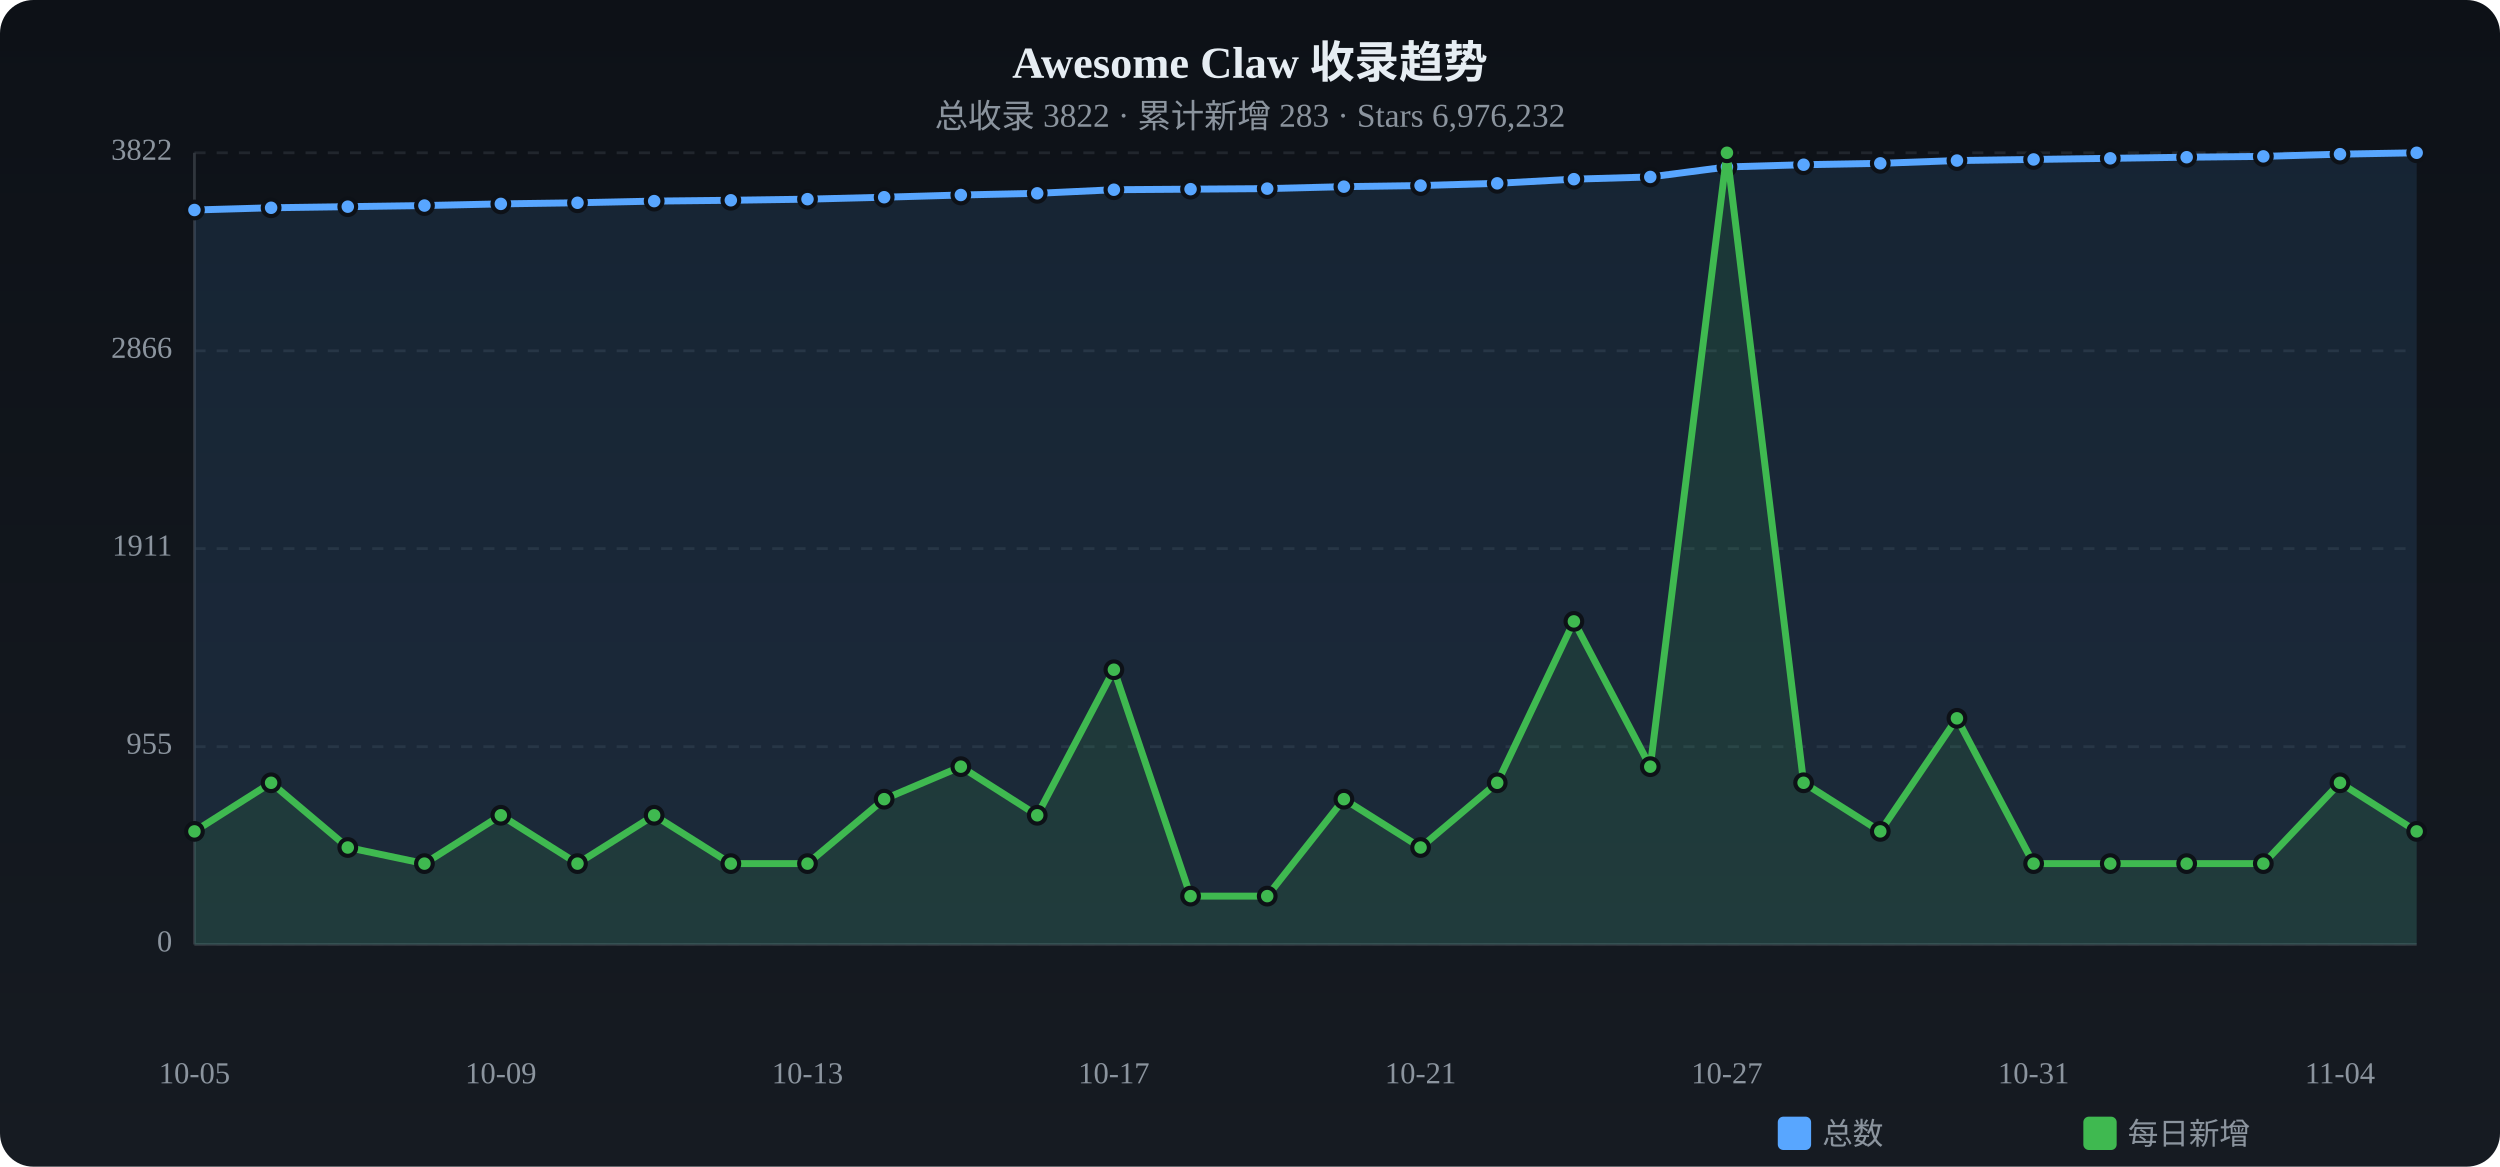
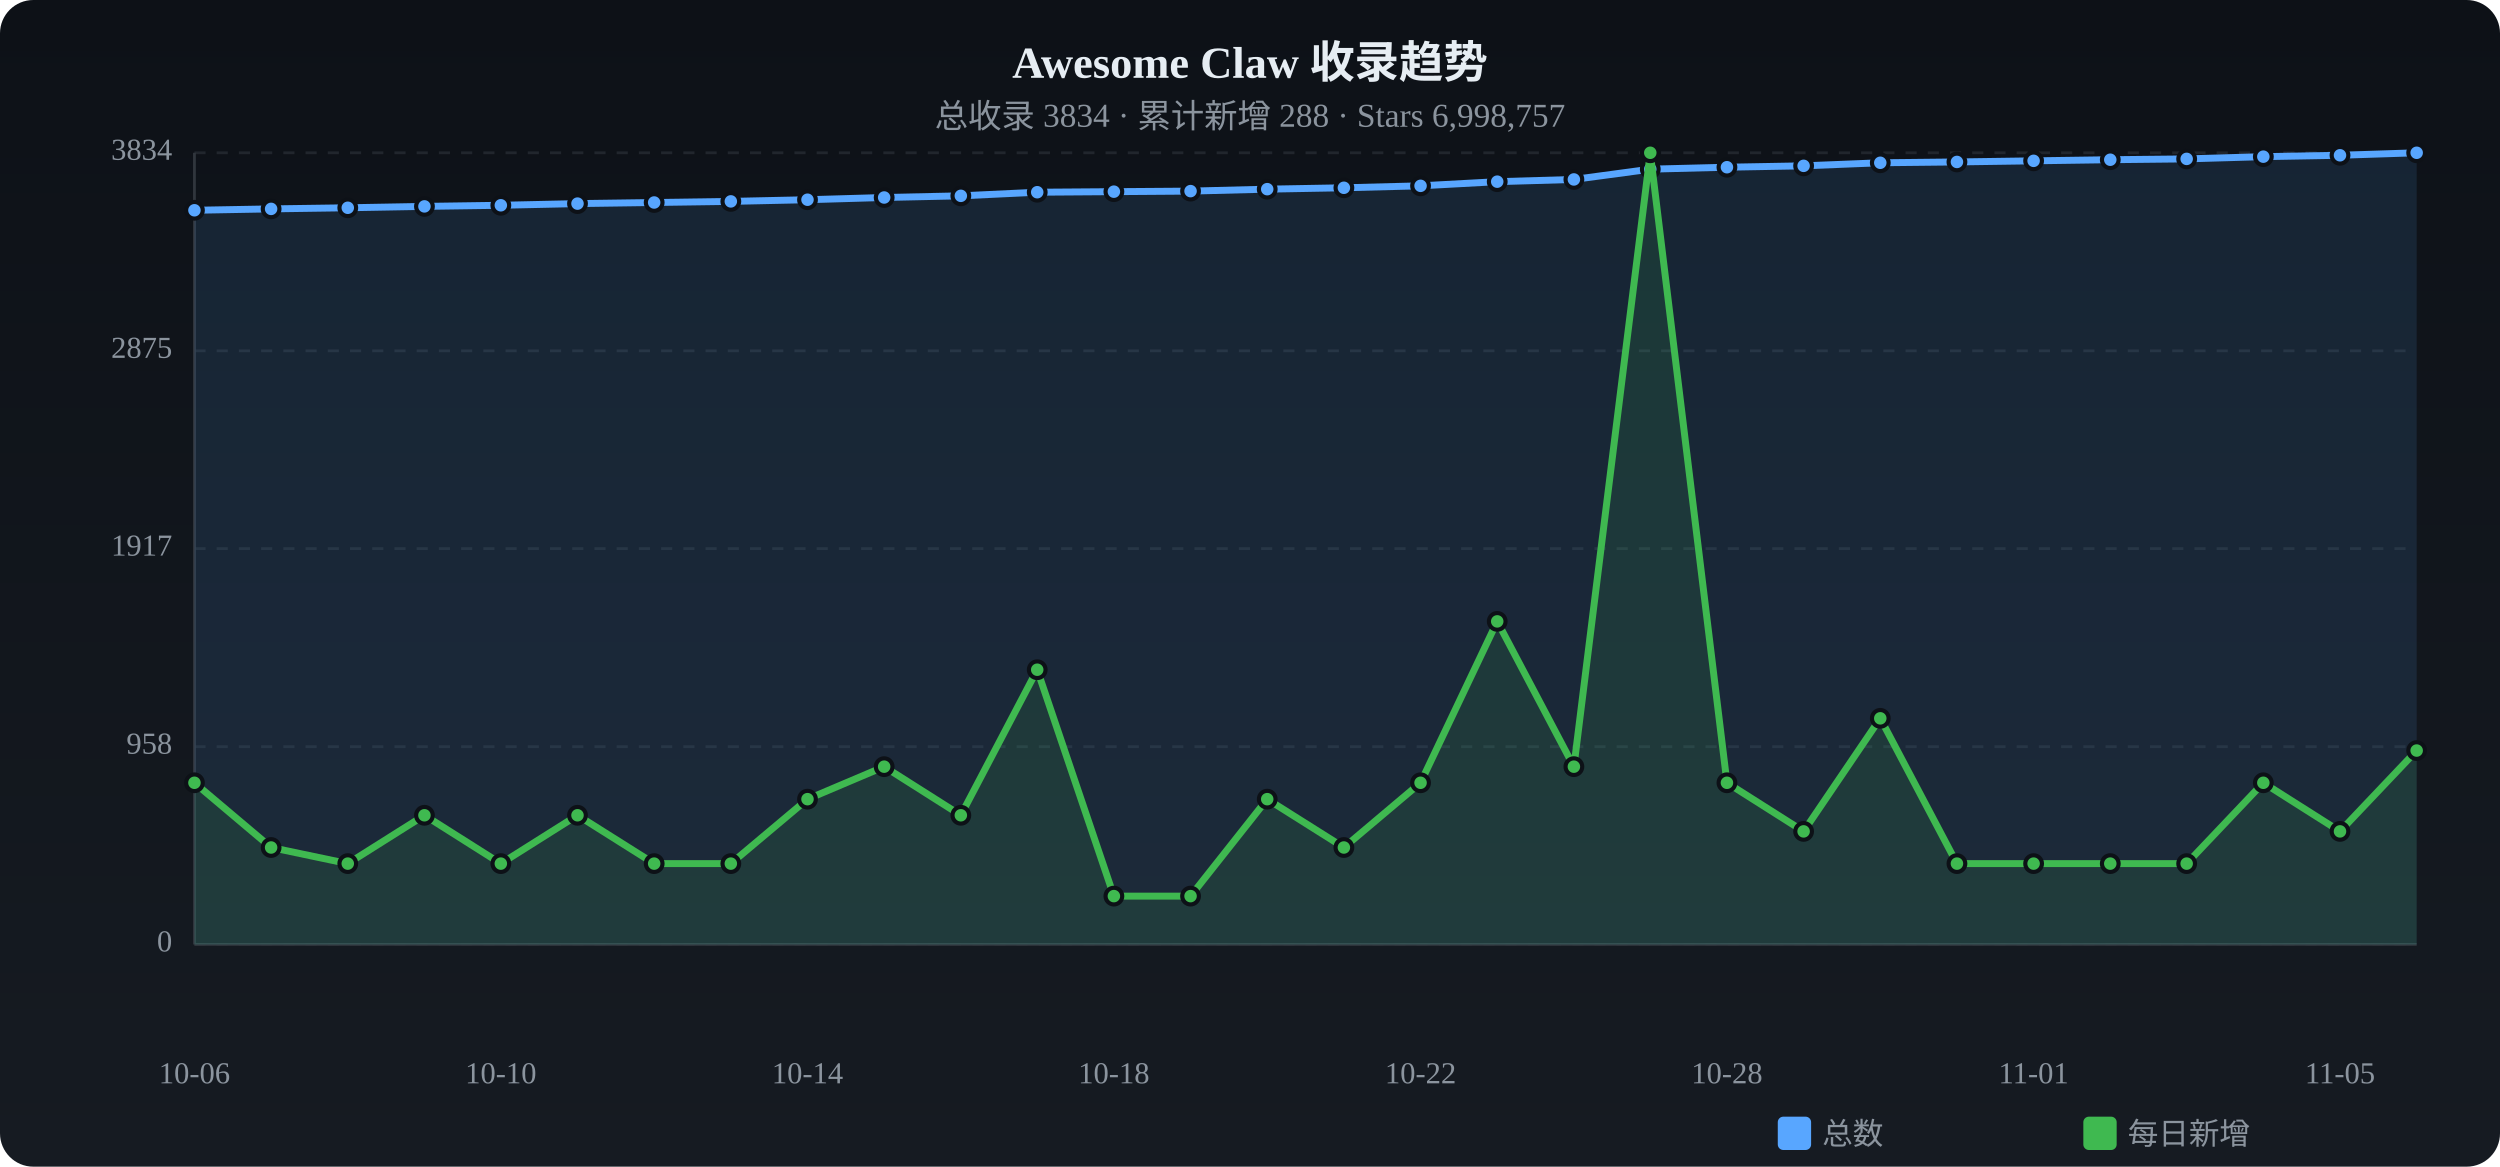
<svg xmlns="http://www.w3.org/2000/svg" viewBox="0 0 900 420" width="900" height="420">
  <defs>
    <linearGradient id="tbg" x1="0%" y1="0%" x2="0%" y2="100%">
      <stop offset="0%" stop-color="#0d1117" />
      <stop offset="100%" stop-color="#161b22" />
    </linearGradient>
  </defs>
  <rect width="900" height="420" rx="12" fill="url(#tbg)" />
  <text x="450.0" y="28" text-anchor="middle" fill="#e6edf3" font-size="16" font-weight="bold">Awesome Claw 收录趋势</text>
-   <text x="450.0" y="46" text-anchor="middle" fill="#8b949e" font-size="12">总收录 3822 · 累计新增 283 · Stars 6,976,232</text>
+   <text x="450.0" y="46" text-anchor="middle" fill="#8b949e" font-size="12">总收录 3834 · 累计新增 288 · Stars 6,998,757</text>
  <text x="62" y="340.0" text-anchor="end" fill="#8b949e" font-size="11" dominant-baseline="middle">0</text>
  <line x1="70" y1="340.0" x2="870" y2="340.0" stroke="#21262d" stroke-dasharray="4 4" />
-   <text x="62" y="268.8" text-anchor="end" fill="#8b949e" font-size="11" dominant-baseline="middle">955</text>
+   <text x="62" y="268.8" text-anchor="end" fill="#8b949e" font-size="11" dominant-baseline="middle">958</text>
  <line x1="70" y1="268.8" x2="870" y2="268.8" stroke="#21262d" stroke-dasharray="4 4" />
-   <text x="62" y="197.5" text-anchor="end" fill="#8b949e" font-size="11" dominant-baseline="middle">1911</text>
+   <text x="62" y="197.5" text-anchor="end" fill="#8b949e" font-size="11" dominant-baseline="middle">1917</text>
  <line x1="70" y1="197.5" x2="870" y2="197.5" stroke="#21262d" stroke-dasharray="4 4" />
-   <text x="62" y="126.3" text-anchor="end" fill="#8b949e" font-size="11" dominant-baseline="middle">2866</text>
+   <text x="62" y="126.3" text-anchor="end" fill="#8b949e" font-size="11" dominant-baseline="middle">2875</text>
  <line x1="70" y1="126.3" x2="870" y2="126.3" stroke="#21262d" stroke-dasharray="4 4" />
-   <text x="62" y="55.0" text-anchor="end" fill="#8b949e" font-size="11" dominant-baseline="middle">3822</text>
+   <text x="62" y="55.0" text-anchor="end" fill="#8b949e" font-size="11" dominant-baseline="middle">3834</text>
  <line x1="70" y1="55.0" x2="870" y2="55.0" stroke="#21262d" stroke-dasharray="4 4" />
  <line x1="70" y1="55" x2="70" y2="340" stroke="#30363d" />
  <line x1="70" y1="340" x2="870" y2="340" stroke="#30363d" />
-   <path d="M70.0,75.6 L97.6,74.8 L125.2,74.4 L152.8,74.0 L180.3,73.4 L207.9,73.0 L235.5,72.4 L263.1,72.1 L290.7,71.7 L318.3,71.0 L345.9,70.2 L373.4,69.6 L401.0,68.3 L428.6,68.1 L456.2,67.9 L483.8,67.2 L511.4,66.8 L539.0,66.0 L566.6,64.5 L594.1,63.7 L621.7,60.1 L649.3,59.3 L676.9,58.8 L704.5,57.8 L732.1,57.4 L759.7,57.0 L787.2,56.6 L814.8,56.3 L842.4,55.5 L870.0,55.0 L870.0,340 L70.0,340 Z" fill="#58a6ff" opacity="0.12" />
-   <polyline points="70.0,75.6 97.6,74.8 125.2,74.4 152.8,74.0 180.3,73.4 207.9,73.0 235.5,72.4 263.1,72.1 290.7,71.7 318.3,71.0 345.9,70.2 373.4,69.6 401.0,68.3 428.6,68.1 456.2,67.9 483.8,67.2 511.4,66.8 539.0,66.0 566.6,64.5 594.1,63.7 621.7,60.1 649.3,59.3 676.9,58.8 704.5,57.8 732.1,57.4 759.7,57.0 787.2,56.6 814.8,56.3 842.4,55.5 870.0,55.0" fill="none" stroke="#58a6ff" stroke-width="2.5" stroke-linecap="round" stroke-linejoin="round" />
-   <circle cx="70.0" cy="75.6" r="3" fill="#58a6ff" stroke="#0d1117" stroke-width="1.5" />
-   <circle cx="97.6" cy="74.8" r="3" fill="#58a6ff" stroke="#0d1117" stroke-width="1.5" />
-   <circle cx="125.2" cy="74.4" r="3" fill="#58a6ff" stroke="#0d1117" stroke-width="1.5" />
-   <circle cx="152.8" cy="74.0" r="3" fill="#58a6ff" stroke="#0d1117" stroke-width="1.5" />
-   <circle cx="180.3" cy="73.4" r="3" fill="#58a6ff" stroke="#0d1117" stroke-width="1.5" />
-   <circle cx="207.9" cy="73.0" r="3" fill="#58a6ff" stroke="#0d1117" stroke-width="1.5" />
-   <circle cx="235.5" cy="72.4" r="3" fill="#58a6ff" stroke="#0d1117" stroke-width="1.5" />
-   <circle cx="263.1" cy="72.1" r="3" fill="#58a6ff" stroke="#0d1117" stroke-width="1.5" />
-   <circle cx="290.7" cy="71.7" r="3" fill="#58a6ff" stroke="#0d1117" stroke-width="1.5" />
-   <circle cx="318.3" cy="71.0" r="3" fill="#58a6ff" stroke="#0d1117" stroke-width="1.5" />
-   <circle cx="345.9" cy="70.2" r="3" fill="#58a6ff" stroke="#0d1117" stroke-width="1.5" />
-   <circle cx="373.4" cy="69.6" r="3" fill="#58a6ff" stroke="#0d1117" stroke-width="1.5" />
-   <circle cx="401.0" cy="68.3" r="3" fill="#58a6ff" stroke="#0d1117" stroke-width="1.5" />
-   <circle cx="428.6" cy="68.1" r="3" fill="#58a6ff" stroke="#0d1117" stroke-width="1.5" />
-   <circle cx="456.2" cy="67.9" r="3" fill="#58a6ff" stroke="#0d1117" stroke-width="1.5" />
-   <circle cx="483.8" cy="67.2" r="3" fill="#58a6ff" stroke="#0d1117" stroke-width="1.5" />
-   <circle cx="511.4" cy="66.8" r="3" fill="#58a6ff" stroke="#0d1117" stroke-width="1.5" />
-   <circle cx="539.0" cy="66.0" r="3" fill="#58a6ff" stroke="#0d1117" stroke-width="1.5" />
-   <circle cx="566.6" cy="64.5" r="3" fill="#58a6ff" stroke="#0d1117" stroke-width="1.5" />
-   <circle cx="594.1" cy="63.7" r="3" fill="#58a6ff" stroke="#0d1117" stroke-width="1.5" />
-   <circle cx="621.7" cy="60.1" r="3" fill="#58a6ff" stroke="#0d1117" stroke-width="1.5" />
-   <circle cx="649.3" cy="59.3" r="3" fill="#58a6ff" stroke="#0d1117" stroke-width="1.5" />
-   <circle cx="676.9" cy="58.8" r="3" fill="#58a6ff" stroke="#0d1117" stroke-width="1.5" />
-   <circle cx="704.5" cy="57.8" r="3" fill="#58a6ff" stroke="#0d1117" stroke-width="1.5" />
-   <circle cx="732.1" cy="57.4" r="3" fill="#58a6ff" stroke="#0d1117" stroke-width="1.5" />
-   <circle cx="759.7" cy="57.0" r="3" fill="#58a6ff" stroke="#0d1117" stroke-width="1.5" />
-   <circle cx="787.2" cy="56.6" r="3" fill="#58a6ff" stroke="#0d1117" stroke-width="1.5" />
-   <circle cx="814.8" cy="56.3" r="3" fill="#58a6ff" stroke="#0d1117" stroke-width="1.5" />
-   <circle cx="842.4" cy="55.5" r="3" fill="#58a6ff" stroke="#0d1117" stroke-width="1.5" />
+   <path d="M70.0,75.7 L97.6,75.2 L125.2,74.8 L152.8,74.3 L180.3,73.9 L207.9,73.3 L235.5,72.9 L263.1,72.5 L290.7,71.9 L318.3,71.1 L345.9,70.5 L373.4,69.2 L401.0,69.0 L428.6,68.8 L456.2,68.1 L483.8,67.6 L511.4,66.9 L539.0,65.4 L566.6,64.6 L594.1,60.9 L621.7,60.2 L649.3,59.7 L676.9,58.6 L704.5,58.3 L732.1,57.9 L759.7,57.5 L787.2,57.2 L814.8,56.4 L842.4,55.9 L870.0,55.0 L870.0,340 L70.0,340 Z" fill="#58a6ff" opacity="0.12" />
+   <polyline points="70.0,75.7 97.6,75.2 125.2,74.8 152.8,74.3 180.3,73.9 207.9,73.3 235.5,72.9 263.1,72.5 290.7,71.9 318.3,71.1 345.9,70.5 373.4,69.2 401.0,69.0 428.6,68.8 456.2,68.1 483.8,67.6 511.4,66.9 539.0,65.4 566.6,64.6 594.1,60.9 621.7,60.2 649.3,59.7 676.9,58.6 704.5,58.3 732.1,57.9 759.7,57.5 787.2,57.2 814.8,56.4 842.4,55.9 870.0,55.0" fill="none" stroke="#58a6ff" stroke-width="2.5" stroke-linecap="round" stroke-linejoin="round" />
+   <circle cx="70.0" cy="75.7" r="3" fill="#58a6ff" stroke="#0d1117" stroke-width="1.5" />
+   <circle cx="97.6" cy="75.2" r="3" fill="#58a6ff" stroke="#0d1117" stroke-width="1.5" />
+   <circle cx="125.2" cy="74.8" r="3" fill="#58a6ff" stroke="#0d1117" stroke-width="1.5" />
+   <circle cx="152.8" cy="74.3" r="3" fill="#58a6ff" stroke="#0d1117" stroke-width="1.5" />
+   <circle cx="180.3" cy="73.9" r="3" fill="#58a6ff" stroke="#0d1117" stroke-width="1.5" />
+   <circle cx="207.9" cy="73.3" r="3" fill="#58a6ff" stroke="#0d1117" stroke-width="1.5" />
+   <circle cx="235.5" cy="72.9" r="3" fill="#58a6ff" stroke="#0d1117" stroke-width="1.5" />
+   <circle cx="263.1" cy="72.5" r="3" fill="#58a6ff" stroke="#0d1117" stroke-width="1.5" />
+   <circle cx="290.7" cy="71.9" r="3" fill="#58a6ff" stroke="#0d1117" stroke-width="1.5" />
+   <circle cx="318.3" cy="71.1" r="3" fill="#58a6ff" stroke="#0d1117" stroke-width="1.5" />
+   <circle cx="345.9" cy="70.5" r="3" fill="#58a6ff" stroke="#0d1117" stroke-width="1.5" />
+   <circle cx="373.4" cy="69.2" r="3" fill="#58a6ff" stroke="#0d1117" stroke-width="1.5" />
+   <circle cx="401.0" cy="69.0" r="3" fill="#58a6ff" stroke="#0d1117" stroke-width="1.5" />
+   <circle cx="428.6" cy="68.8" r="3" fill="#58a6ff" stroke="#0d1117" stroke-width="1.5" />
+   <circle cx="456.2" cy="68.1" r="3" fill="#58a6ff" stroke="#0d1117" stroke-width="1.5" />
+   <circle cx="483.8" cy="67.6" r="3" fill="#58a6ff" stroke="#0d1117" stroke-width="1.5" />
+   <circle cx="511.4" cy="66.9" r="3" fill="#58a6ff" stroke="#0d1117" stroke-width="1.5" />
+   <circle cx="539.0" cy="65.4" r="3" fill="#58a6ff" stroke="#0d1117" stroke-width="1.5" />
+   <circle cx="566.6" cy="64.6" r="3" fill="#58a6ff" stroke="#0d1117" stroke-width="1.5" />
+   <circle cx="594.1" cy="60.9" r="3" fill="#58a6ff" stroke="#0d1117" stroke-width="1.5" />
+   <circle cx="621.7" cy="60.2" r="3" fill="#58a6ff" stroke="#0d1117" stroke-width="1.5" />
+   <circle cx="649.3" cy="59.7" r="3" fill="#58a6ff" stroke="#0d1117" stroke-width="1.5" />
+   <circle cx="676.9" cy="58.6" r="3" fill="#58a6ff" stroke="#0d1117" stroke-width="1.5" />
+   <circle cx="704.5" cy="58.3" r="3" fill="#58a6ff" stroke="#0d1117" stroke-width="1.5" />
+   <circle cx="732.1" cy="57.9" r="3" fill="#58a6ff" stroke="#0d1117" stroke-width="1.5" />
+   <circle cx="759.7" cy="57.5" r="3" fill="#58a6ff" stroke="#0d1117" stroke-width="1.5" />
+   <circle cx="787.2" cy="57.2" r="3" fill="#58a6ff" stroke="#0d1117" stroke-width="1.5" />
+   <circle cx="814.8" cy="56.4" r="3" fill="#58a6ff" stroke="#0d1117" stroke-width="1.5" />
+   <circle cx="842.4" cy="55.9" r="3" fill="#58a6ff" stroke="#0d1117" stroke-width="1.5" />
  <circle cx="870.0" cy="55.0" r="3" fill="#58a6ff" stroke="#0d1117" stroke-width="1.5" />
-   <path d="M70.0,299.3 L97.6,281.8 L125.2,305.1 L152.8,310.9 L180.3,293.5 L207.9,310.9 L235.5,293.5 L263.1,310.9 L290.7,310.9 L318.3,287.7 L345.9,276.0 L373.4,293.5 L401.0,241.1 L428.6,322.6 L456.2,322.6 L483.8,287.7 L511.4,305.1 L539.0,281.8 L566.6,223.7 L594.1,276.0 L621.7,55.0 L649.3,281.8 L676.9,299.3 L704.5,258.6 L732.1,310.9 L759.7,310.9 L787.2,310.9 L814.8,310.9 L842.4,281.8 L870.0,299.3 L870.0,340 L70.0,340 Z" fill="#3fb950" opacity="0.12" />
-   <polyline points="70.0,299.3 97.6,281.8 125.2,305.1 152.8,310.9 180.3,293.5 207.9,310.9 235.5,293.5 263.1,310.9 290.7,310.9 318.3,287.7 345.9,276.0 373.4,293.5 401.0,241.1 428.6,322.6 456.2,322.6 483.8,287.7 511.4,305.1 539.0,281.8 566.6,223.7 594.1,276.0 621.7,55.0 649.3,281.8 676.9,299.3 704.5,258.6 732.1,310.9 759.7,310.9 787.2,310.9 814.8,310.9 842.4,281.8 870.0,299.3" fill="none" stroke="#3fb950" stroke-width="2.5" stroke-linecap="round" stroke-linejoin="round" />
-   <circle cx="70.0" cy="299.3" r="3" fill="#3fb950" stroke="#0d1117" stroke-width="1.5" />
-   <circle cx="97.6" cy="281.8" r="3" fill="#3fb950" stroke="#0d1117" stroke-width="1.5" />
-   <circle cx="125.2" cy="305.1" r="3" fill="#3fb950" stroke="#0d1117" stroke-width="1.5" />
-   <circle cx="152.8" cy="310.9" r="3" fill="#3fb950" stroke="#0d1117" stroke-width="1.5" />
-   <circle cx="180.3" cy="293.5" r="3" fill="#3fb950" stroke="#0d1117" stroke-width="1.5" />
-   <circle cx="207.9" cy="310.9" r="3" fill="#3fb950" stroke="#0d1117" stroke-width="1.5" />
-   <circle cx="235.5" cy="293.5" r="3" fill="#3fb950" stroke="#0d1117" stroke-width="1.5" />
+   <path d="M70.0,281.8 L97.6,305.1 L125.2,310.9 L152.8,293.5 L180.3,310.9 L207.9,293.5 L235.5,310.9 L263.1,310.9 L290.7,287.7 L318.3,276.0 L345.9,293.5 L373.4,241.1 L401.0,322.6 L428.6,322.6 L456.2,287.7 L483.8,305.1 L511.4,281.8 L539.0,223.7 L566.6,276.0 L594.1,55.0 L621.7,281.8 L649.3,299.3 L676.9,258.6 L704.5,310.9 L732.1,310.9 L759.7,310.9 L787.2,310.9 L814.8,281.8 L842.4,299.3 L870.0,270.2 L870.0,340 L70.0,340 Z" fill="#3fb950" opacity="0.12" />
+   <polyline points="70.0,281.8 97.6,305.1 125.2,310.9 152.8,293.5 180.3,310.9 207.9,293.5 235.5,310.9 263.1,310.9 290.7,287.7 318.3,276.0 345.9,293.5 373.4,241.1 401.0,322.6 428.6,322.6 456.2,287.7 483.8,305.1 511.4,281.8 539.0,223.7 566.6,276.0 594.1,55.0 621.7,281.8 649.3,299.3 676.9,258.6 704.5,310.9 732.1,310.9 759.7,310.9 787.2,310.9 814.8,281.8 842.4,299.3 870.0,270.2" fill="none" stroke="#3fb950" stroke-width="2.5" stroke-linecap="round" stroke-linejoin="round" />
+   <circle cx="70.0" cy="281.8" r="3" fill="#3fb950" stroke="#0d1117" stroke-width="1.5" />
+   <circle cx="97.6" cy="305.1" r="3" fill="#3fb950" stroke="#0d1117" stroke-width="1.5" />
+   <circle cx="125.2" cy="310.9" r="3" fill="#3fb950" stroke="#0d1117" stroke-width="1.5" />
+   <circle cx="152.8" cy="293.5" r="3" fill="#3fb950" stroke="#0d1117" stroke-width="1.5" />
+   <circle cx="180.3" cy="310.9" r="3" fill="#3fb950" stroke="#0d1117" stroke-width="1.5" />
+   <circle cx="207.9" cy="293.5" r="3" fill="#3fb950" stroke="#0d1117" stroke-width="1.5" />
+   <circle cx="235.5" cy="310.9" r="3" fill="#3fb950" stroke="#0d1117" stroke-width="1.5" />
  <circle cx="263.1" cy="310.9" r="3" fill="#3fb950" stroke="#0d1117" stroke-width="1.5" />
-   <circle cx="290.7" cy="310.9" r="3" fill="#3fb950" stroke="#0d1117" stroke-width="1.5" />
-   <circle cx="318.3" cy="287.7" r="3" fill="#3fb950" stroke="#0d1117" stroke-width="1.5" />
-   <circle cx="345.9" cy="276.0" r="3" fill="#3fb950" stroke="#0d1117" stroke-width="1.5" />
-   <circle cx="373.4" cy="293.5" r="3" fill="#3fb950" stroke="#0d1117" stroke-width="1.5" />
-   <circle cx="401.0" cy="241.1" r="3" fill="#3fb950" stroke="#0d1117" stroke-width="1.5" />
+   <circle cx="290.7" cy="287.7" r="3" fill="#3fb950" stroke="#0d1117" stroke-width="1.5" />
+   <circle cx="318.3" cy="276.0" r="3" fill="#3fb950" stroke="#0d1117" stroke-width="1.5" />
+   <circle cx="345.9" cy="293.5" r="3" fill="#3fb950" stroke="#0d1117" stroke-width="1.5" />
+   <circle cx="373.4" cy="241.1" r="3" fill="#3fb950" stroke="#0d1117" stroke-width="1.5" />
+   <circle cx="401.0" cy="322.6" r="3" fill="#3fb950" stroke="#0d1117" stroke-width="1.5" />
  <circle cx="428.6" cy="322.6" r="3" fill="#3fb950" stroke="#0d1117" stroke-width="1.5" />
-   <circle cx="456.2" cy="322.6" r="3" fill="#3fb950" stroke="#0d1117" stroke-width="1.5" />
-   <circle cx="483.8" cy="287.7" r="3" fill="#3fb950" stroke="#0d1117" stroke-width="1.5" />
-   <circle cx="511.4" cy="305.1" r="3" fill="#3fb950" stroke="#0d1117" stroke-width="1.5" />
-   <circle cx="539.0" cy="281.8" r="3" fill="#3fb950" stroke="#0d1117" stroke-width="1.5" />
-   <circle cx="566.6" cy="223.7" r="3" fill="#3fb950" stroke="#0d1117" stroke-width="1.5" />
-   <circle cx="594.1" cy="276.0" r="3" fill="#3fb950" stroke="#0d1117" stroke-width="1.5" />
-   <circle cx="621.7" cy="55.0" r="3" fill="#3fb950" stroke="#0d1117" stroke-width="1.5" />
-   <circle cx="649.3" cy="281.8" r="3" fill="#3fb950" stroke="#0d1117" stroke-width="1.5" />
-   <circle cx="676.9" cy="299.3" r="3" fill="#3fb950" stroke="#0d1117" stroke-width="1.5" />
-   <circle cx="704.5" cy="258.6" r="3" fill="#3fb950" stroke="#0d1117" stroke-width="1.5" />
+   <circle cx="456.2" cy="287.7" r="3" fill="#3fb950" stroke="#0d1117" stroke-width="1.5" />
+   <circle cx="483.8" cy="305.1" r="3" fill="#3fb950" stroke="#0d1117" stroke-width="1.5" />
+   <circle cx="511.4" cy="281.8" r="3" fill="#3fb950" stroke="#0d1117" stroke-width="1.5" />
+   <circle cx="539.0" cy="223.7" r="3" fill="#3fb950" stroke="#0d1117" stroke-width="1.5" />
+   <circle cx="566.6" cy="276.0" r="3" fill="#3fb950" stroke="#0d1117" stroke-width="1.5" />
+   <circle cx="594.1" cy="55.0" r="3" fill="#3fb950" stroke="#0d1117" stroke-width="1.5" />
+   <circle cx="621.7" cy="281.8" r="3" fill="#3fb950" stroke="#0d1117" stroke-width="1.5" />
+   <circle cx="649.3" cy="299.3" r="3" fill="#3fb950" stroke="#0d1117" stroke-width="1.5" />
+   <circle cx="676.9" cy="258.6" r="3" fill="#3fb950" stroke="#0d1117" stroke-width="1.5" />
+   <circle cx="704.5" cy="310.9" r="3" fill="#3fb950" stroke="#0d1117" stroke-width="1.5" />
  <circle cx="732.1" cy="310.9" r="3" fill="#3fb950" stroke="#0d1117" stroke-width="1.5" />
  <circle cx="759.7" cy="310.9" r="3" fill="#3fb950" stroke="#0d1117" stroke-width="1.5" />
  <circle cx="787.2" cy="310.9" r="3" fill="#3fb950" stroke="#0d1117" stroke-width="1.5" />
-   <circle cx="814.8" cy="310.9" r="3" fill="#3fb950" stroke="#0d1117" stroke-width="1.5" />
-   <circle cx="842.4" cy="281.8" r="3" fill="#3fb950" stroke="#0d1117" stroke-width="1.5" />
-   <circle cx="870.0" cy="299.3" r="3" fill="#3fb950" stroke="#0d1117" stroke-width="1.5" />
-   <text x="70.0" y="390" text-anchor="middle" fill="#8b949e" font-size="11">10-05</text>
-   <text x="180.3" y="390" text-anchor="middle" fill="#8b949e" font-size="11">10-09</text>
-   <text x="290.7" y="390" text-anchor="middle" fill="#8b949e" font-size="11">10-13</text>
-   <text x="401.0" y="390" text-anchor="middle" fill="#8b949e" font-size="11">10-17</text>
-   <text x="511.4" y="390" text-anchor="middle" fill="#8b949e" font-size="11">10-21</text>
-   <text x="621.7" y="390" text-anchor="middle" fill="#8b949e" font-size="11">10-27</text>
-   <text x="732.1" y="390" text-anchor="middle" fill="#8b949e" font-size="11">10-31</text>
-   <text x="842.4" y="390" text-anchor="middle" fill="#8b949e" font-size="11">11-04</text>
+   <circle cx="814.8" cy="281.8" r="3" fill="#3fb950" stroke="#0d1117" stroke-width="1.5" />
+   <circle cx="842.4" cy="299.3" r="3" fill="#3fb950" stroke="#0d1117" stroke-width="1.5" />
+   <circle cx="870.0" cy="270.2" r="3" fill="#3fb950" stroke="#0d1117" stroke-width="1.5" />
+   <text x="70.0" y="390" text-anchor="middle" fill="#8b949e" font-size="11">10-06</text>
+   <text x="180.3" y="390" text-anchor="middle" fill="#8b949e" font-size="11">10-10</text>
+   <text x="290.7" y="390" text-anchor="middle" fill="#8b949e" font-size="11">10-14</text>
+   <text x="401.0" y="390" text-anchor="middle" fill="#8b949e" font-size="11">10-18</text>
+   <text x="511.4" y="390" text-anchor="middle" fill="#8b949e" font-size="11">10-22</text>
+   <text x="621.7" y="390" text-anchor="middle" fill="#8b949e" font-size="11">10-28</text>
+   <text x="732.1" y="390" text-anchor="middle" fill="#8b949e" font-size="11">11-01</text>
+   <text x="842.4" y="390" text-anchor="middle" fill="#8b949e" font-size="11">11-05</text>
  <rect x="640" y="402" width="12" height="12" rx="2" fill="#58a6ff" />
  <text x="656" y="412" fill="#8b949e" font-size="11">总数</text>
  <rect x="750" y="402" width="12" height="12" rx="2" fill="#3fb950" />
  <text x="766" y="412" fill="#8b949e" font-size="11">每日新增</text>
</svg>
